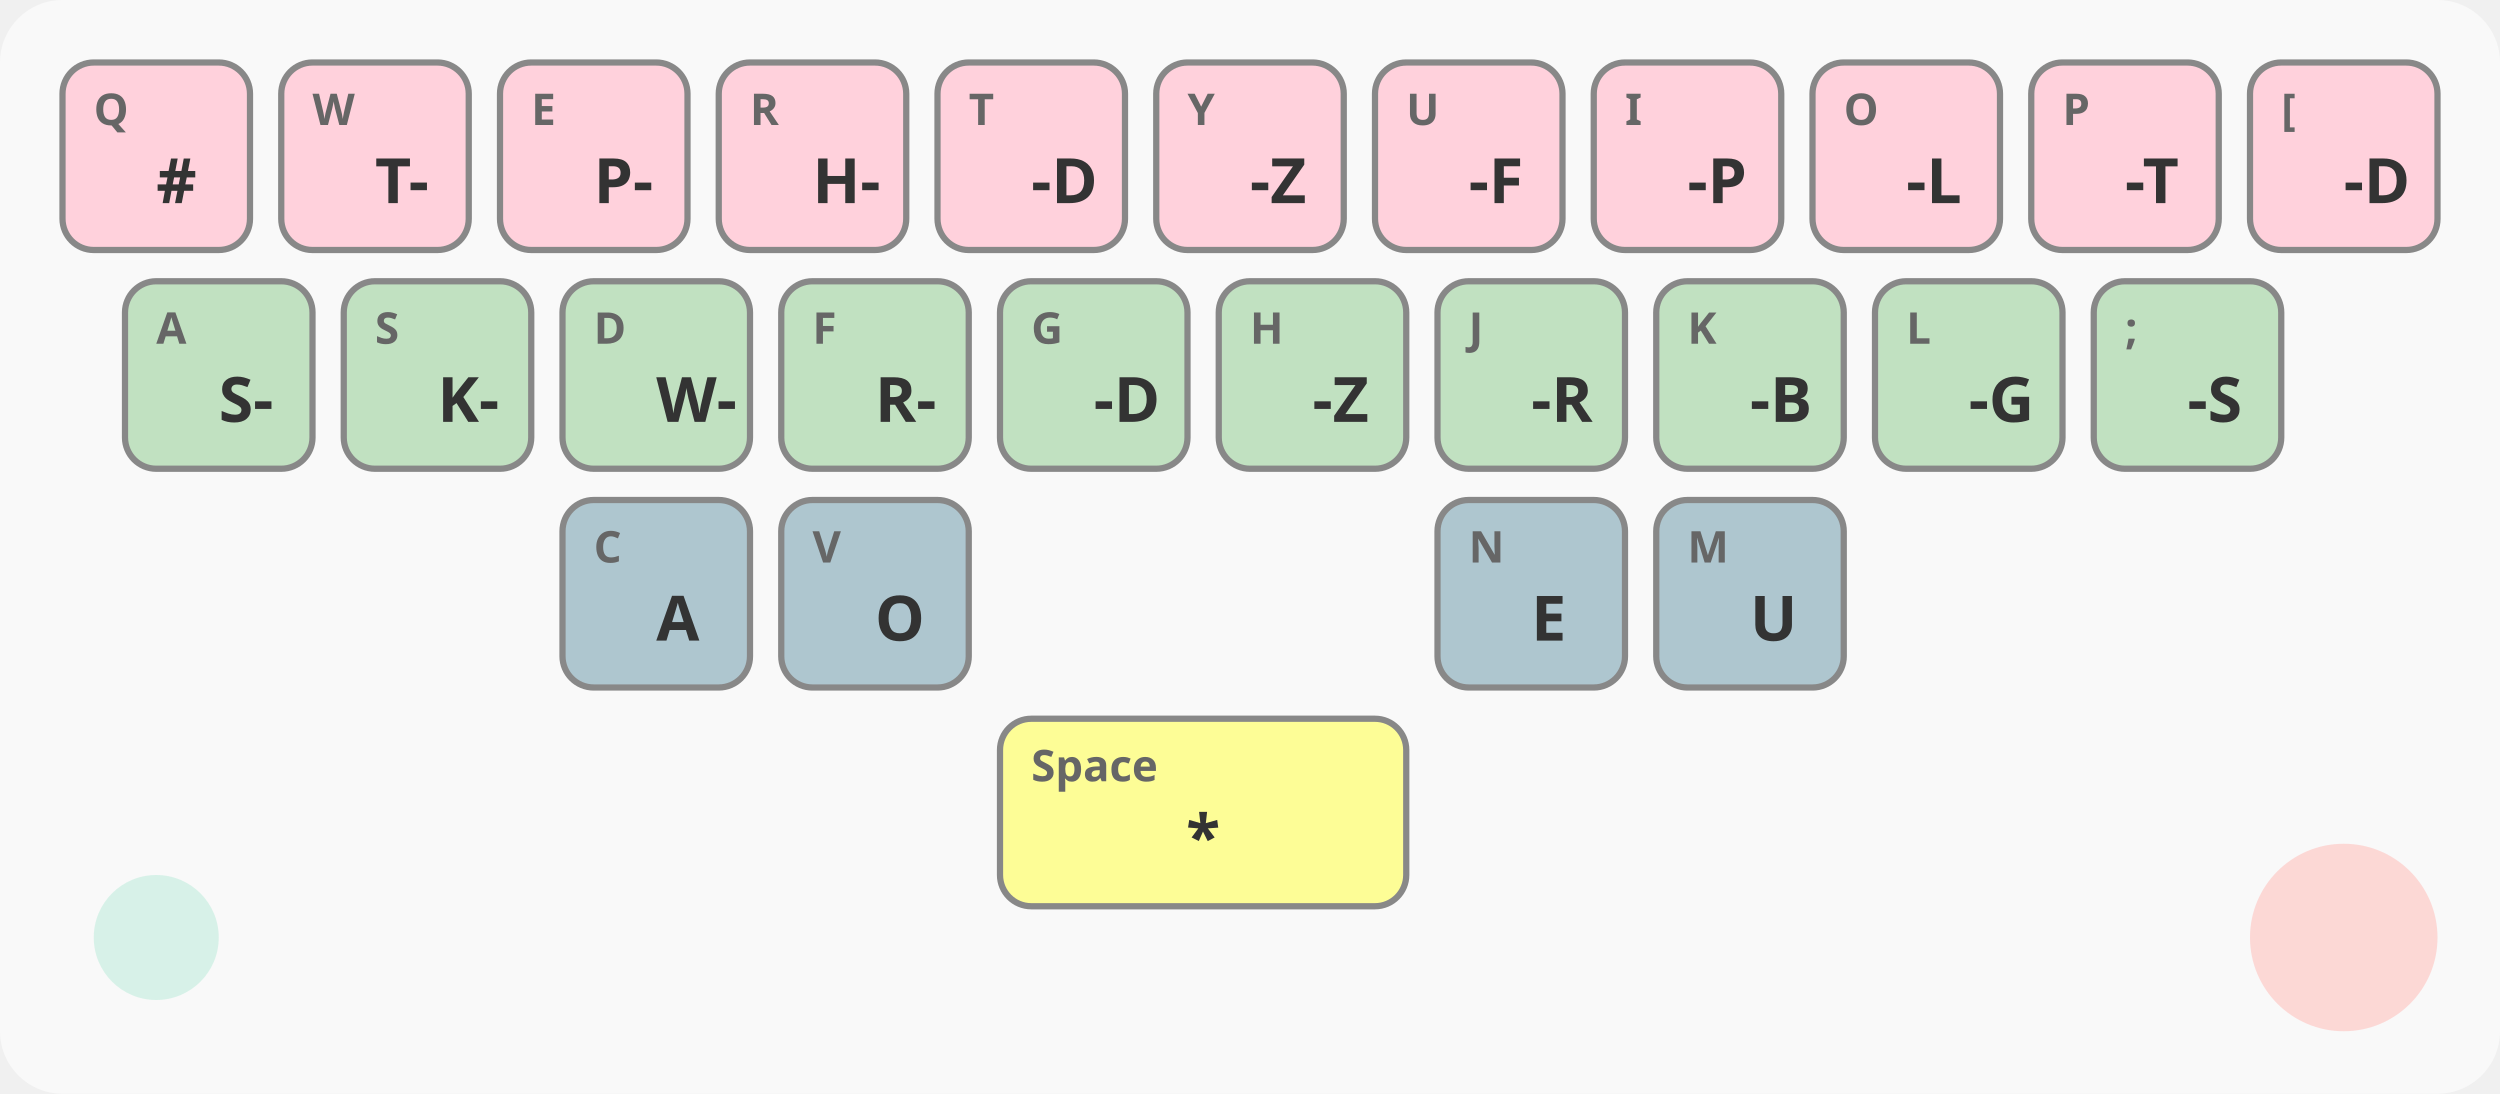
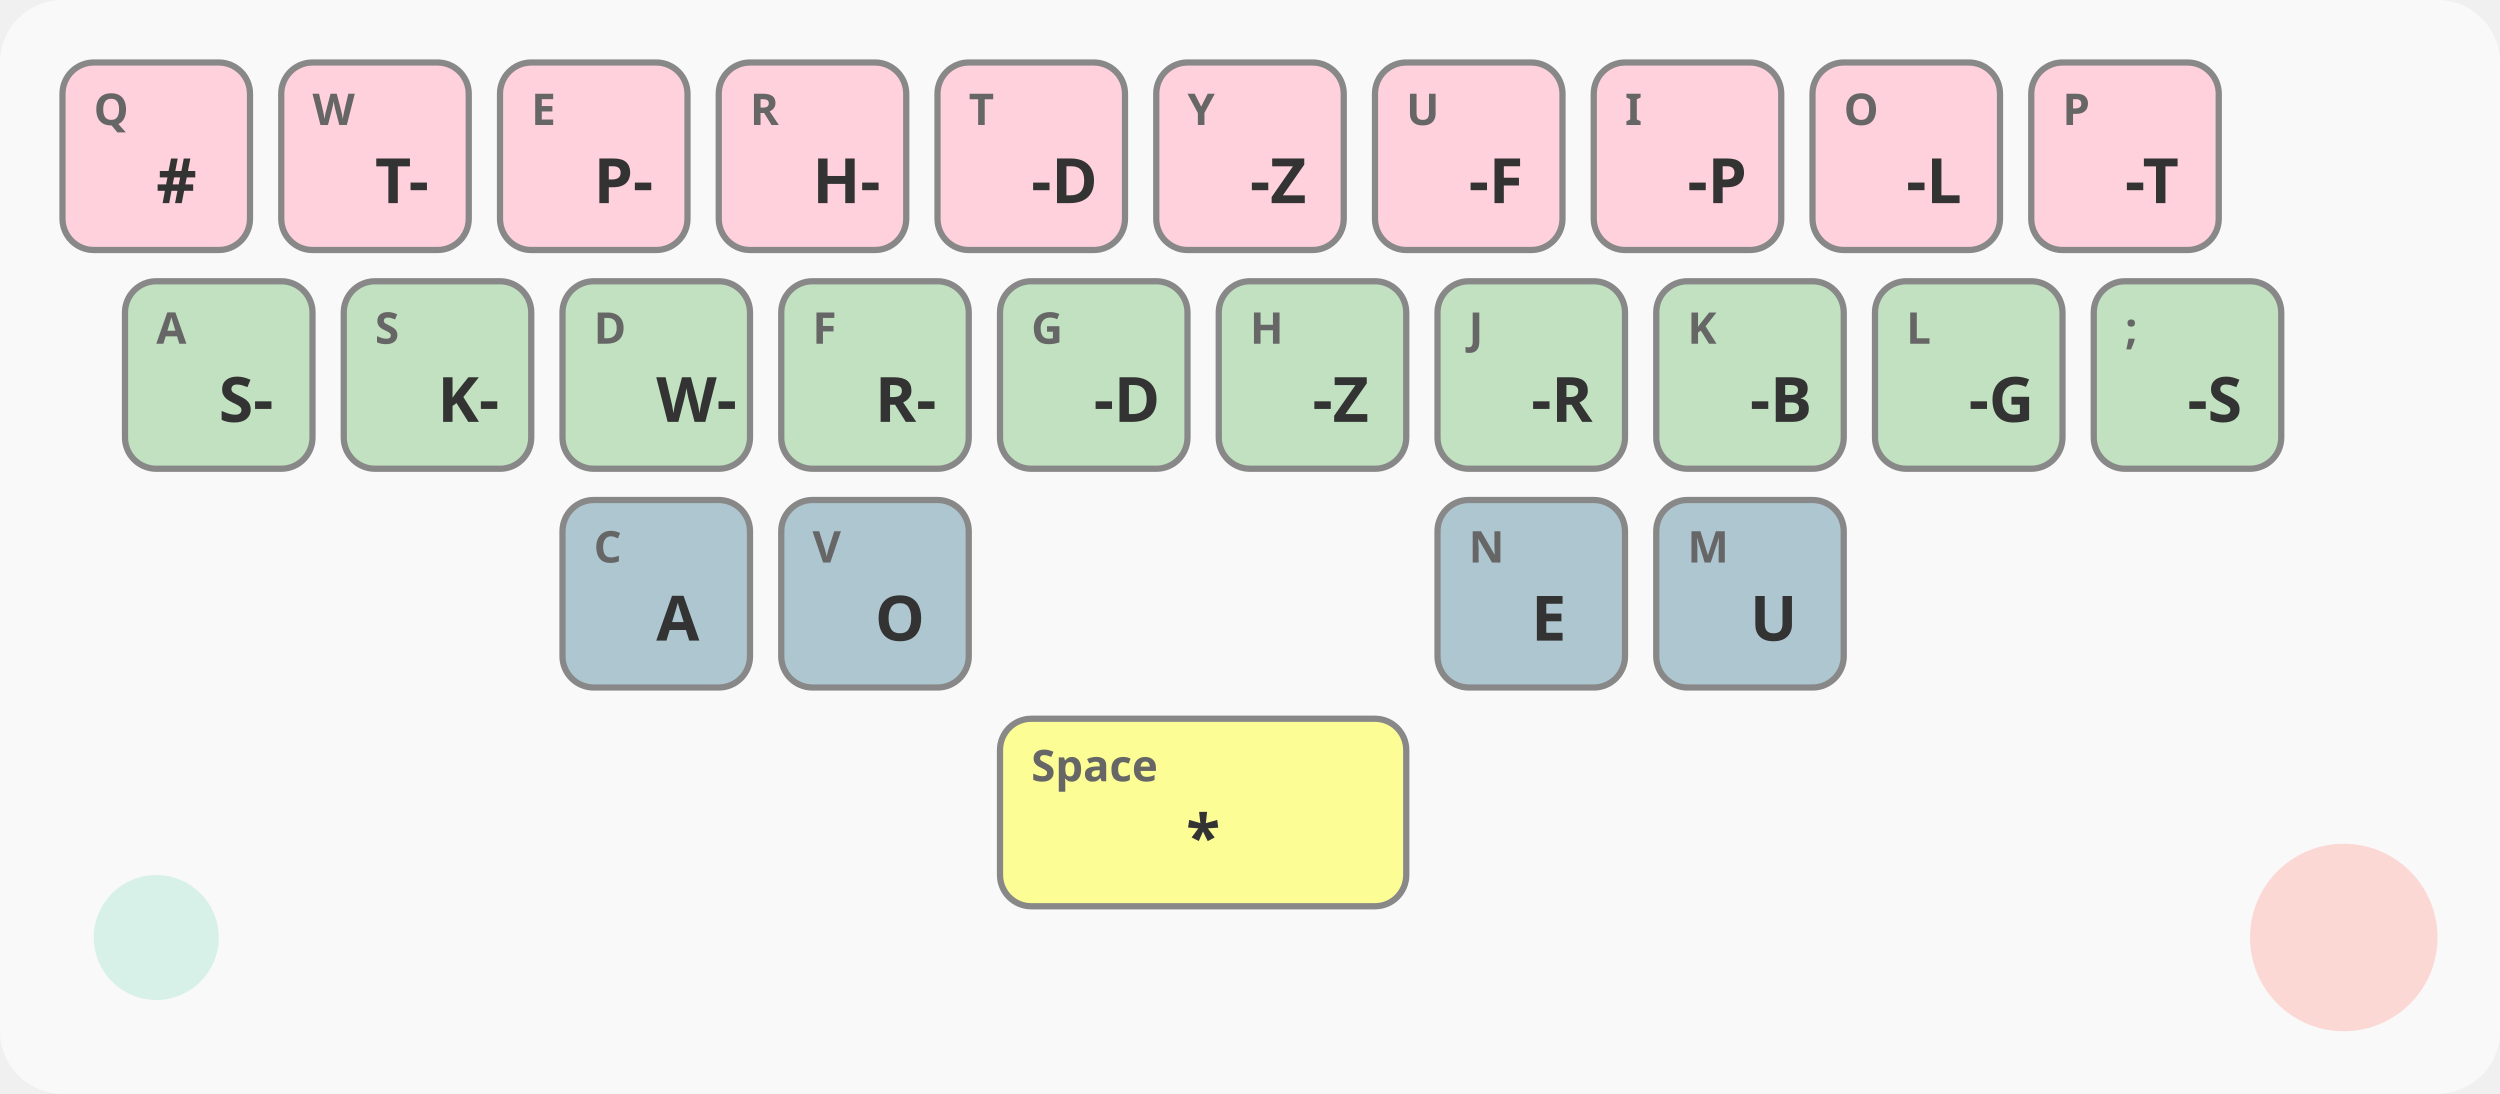
<svg xmlns="http://www.w3.org/2000/svg" width="800" height="350" viewBox="0 0 800 350">
  <defs>
    <style>
      .key { rx: 10; ry: 10; stroke: #888; stroke-width: 2; }
      .text-q { font-family: sans-serif; font-size: 14px; fill: #666; font-weight: bold; }
      .text-s { font-family: sans-serif; font-size: 20px; fill: #333; font-weight: bold; }
      .row-1 { fill: #FFD1DC; } /* Pastel Pink */
      .row-2 { fill: #C1E1C1; } /* Pastel Green */
      .row-3 { fill: #AEC6CF; } /* Pastel Blue */
      .row-space { fill: #FDFD96; } /* Pastel Yellow */
      .label-box { fill: #FFF; opacity: 0.7; }
    </style>
  </defs>
  <rect x="0" y="0" width="800" height="350" fill="#F9F9F9" rx="20" ry="20" />
  <g transform="translate(20, 20)">
    <rect class="key row-1" width="60" height="60" />
    <text x="10" y="20" class="text-q">Q</text>
    <text x="30" y="45" class="text-s">#</text>
  </g>
  <g transform="translate(90, 20)">
    <rect class="key row-1" width="60" height="60" />
    <text x="10" y="20" class="text-q">W</text>
    <text x="30" y="45" class="text-s">T-</text>
  </g>
  <g transform="translate(160, 20)">
    <rect class="key row-1" width="60" height="60" />
    <text x="10" y="20" class="text-q">E</text>
    <text x="30" y="45" class="text-s">P-</text>
  </g>
  <g transform="translate(230, 20)">
    <rect class="key row-1" width="60" height="60" />
    <text x="10" y="20" class="text-q">R</text>
    <text x="30" y="45" class="text-s">H-</text>
  </g>
  <g transform="translate(300, 20)">
    <rect class="key row-1" width="60" height="60" />
    <text x="10" y="20" class="text-q">T</text>
    <text x="30" y="45" class="text-s">-D</text>
  </g>
  <g transform="translate(370, 20)">
    <rect class="key row-1" width="60" height="60" />
    <text x="10" y="20" class="text-q">Y</text>
    <text x="30" y="45" class="text-s">-Z</text>
  </g>
  <g transform="translate(440, 20)">
    <rect class="key row-1" width="60" height="60" />
    <text x="10" y="20" class="text-q">U</text>
    <text x="30" y="45" class="text-s">-F</text>
  </g>
  <g transform="translate(510, 20)">
    <rect class="key row-1" width="60" height="60" />
    <text x="10" y="20" class="text-q">I</text>
    <text x="30" y="45" class="text-s">-P</text>
  </g>
  <g transform="translate(580, 20)">
    <rect class="key row-1" width="60" height="60" />
    <text x="10" y="20" class="text-q">O</text>
    <text x="30" y="45" class="text-s">-L</text>
  </g>
  <g transform="translate(650, 20)">
    <rect class="key row-1" width="60" height="60" />
    <text x="10" y="20" class="text-q">P</text>
    <text x="30" y="45" class="text-s">-T</text>
-   </g>
-   <g transform="translate(720, 20)">
-     <rect class="key row-1" width="60" height="60" />
-     <text x="10" y="20" class="text-q">[</text>
-     <text x="30" y="45" class="text-s">-D</text>
  </g>
  <g transform="translate(40, 90)">
    <rect class="key row-2" width="60" height="60" />
    <text x="10" y="20" class="text-q">A</text>
    <text x="30" y="45" class="text-s">S-</text>
  </g>
  <g transform="translate(110, 90)">
    <rect class="key row-2" width="60" height="60" />
    <text x="10" y="20" class="text-q">S</text>
    <text x="30" y="45" class="text-s">K-</text>
  </g>
  <g transform="translate(180, 90)">
    <rect class="key row-2" width="60" height="60" />
    <text x="10" y="20" class="text-q">D</text>
    <text x="30" y="45" class="text-s">W-</text>
  </g>
  <g transform="translate(250, 90)">
    <rect class="key row-2" width="60" height="60" />
    <text x="10" y="20" class="text-q">F</text>
    <text x="30" y="45" class="text-s">R-</text>
  </g>
  <g transform="translate(320, 90)">
    <rect class="key row-2" width="60" height="60" />
    <text x="10" y="20" class="text-q">G</text>
    <text x="30" y="45" class="text-s">-D</text>
  </g>
  <g transform="translate(390, 90)">
    <rect class="key row-2" width="60" height="60" />
    <text x="10" y="20" class="text-q">H</text>
    <text x="30" y="45" class="text-s">-Z</text>
  </g>
  <g transform="translate(460, 90)">
    <rect class="key row-2" width="60" height="60" />
    <text x="10" y="20" class="text-q">J</text>
    <text x="30" y="45" class="text-s">-R</text>
  </g>
  <g transform="translate(530, 90)">
    <rect class="key row-2" width="60" height="60" />
    <text x="10" y="20" class="text-q">K</text>
    <text x="30" y="45" class="text-s">-B</text>
  </g>
  <g transform="translate(600, 90)">
    <rect class="key row-2" width="60" height="60" />
    <text x="10" y="20" class="text-q">L</text>
    <text x="30" y="45" class="text-s">-G</text>
  </g>
  <g transform="translate(670, 90)">
    <rect class="key row-2" width="60" height="60" />
    <text x="10" y="20" class="text-q">;</text>
    <text x="30" y="45" class="text-s">-S</text>
  </g>
  <g transform="translate(180, 160)">
    <rect class="key row-3" width="60" height="60" />
    <text x="10" y="20" class="text-q">C</text>
    <text x="30" y="45" class="text-s">A</text>
  </g>
  <g transform="translate(250, 160)">
    <rect class="key row-3" width="60" height="60" />
    <text x="10" y="20" class="text-q">V</text>
    <text x="30" y="45" class="text-s">O</text>
  </g>
  <g transform="translate(460, 160)">
    <rect class="key row-3" width="60" height="60" />
    <text x="10" y="20" class="text-q">N</text>
    <text x="30" y="45" class="text-s">E</text>
  </g>
  <g transform="translate(530, 160)">
    <rect class="key row-3" width="60" height="60" />
    <text x="10" y="20" class="text-q">M</text>
    <text x="30" y="45" class="text-s">U</text>
  </g>
  <g transform="translate(320, 230)">
    <rect class="key row-space" width="130" height="60" />
    <text x="10" y="20" class="text-q">Space</text>
    <text x="65" y="45" class="text-s" text-anchor="middle">*</text>
  </g>
  <circle cx="750" cy="300" r="30" fill="#FFB7B2" opacity="0.5" />
  <circle cx="50" cy="300" r="20" fill="#B5EAD7" opacity="0.5" />
</svg>
